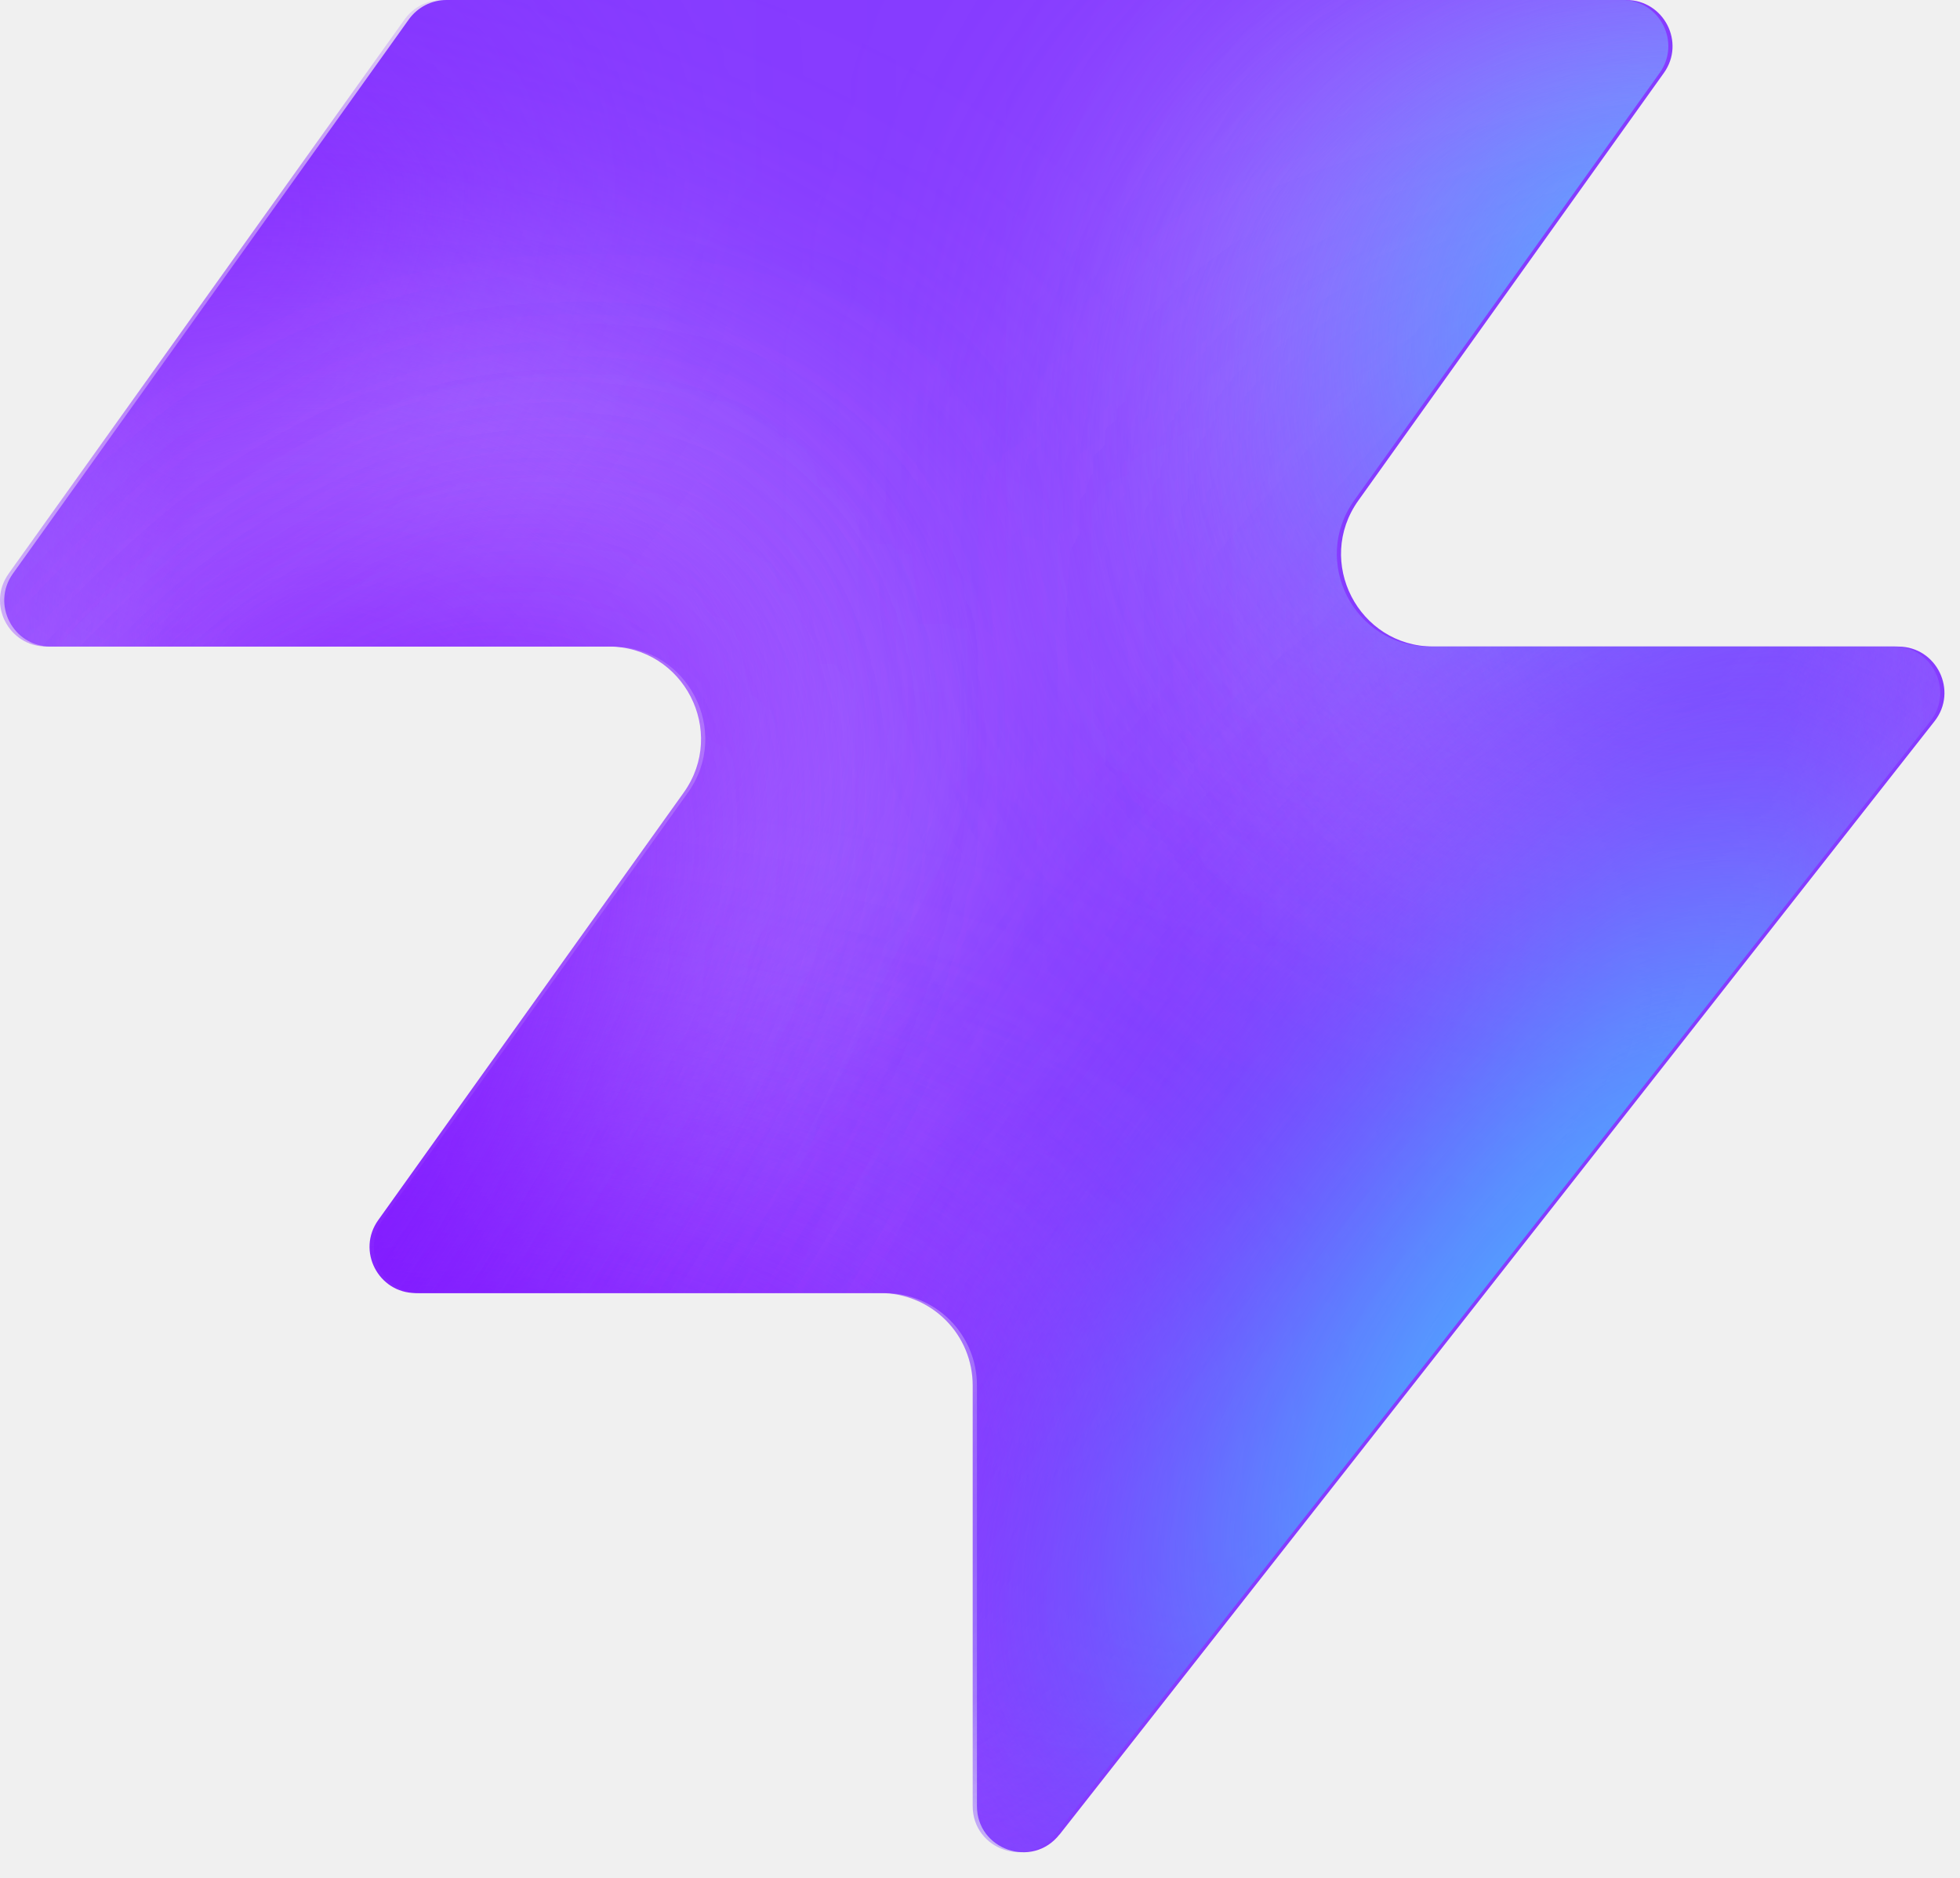
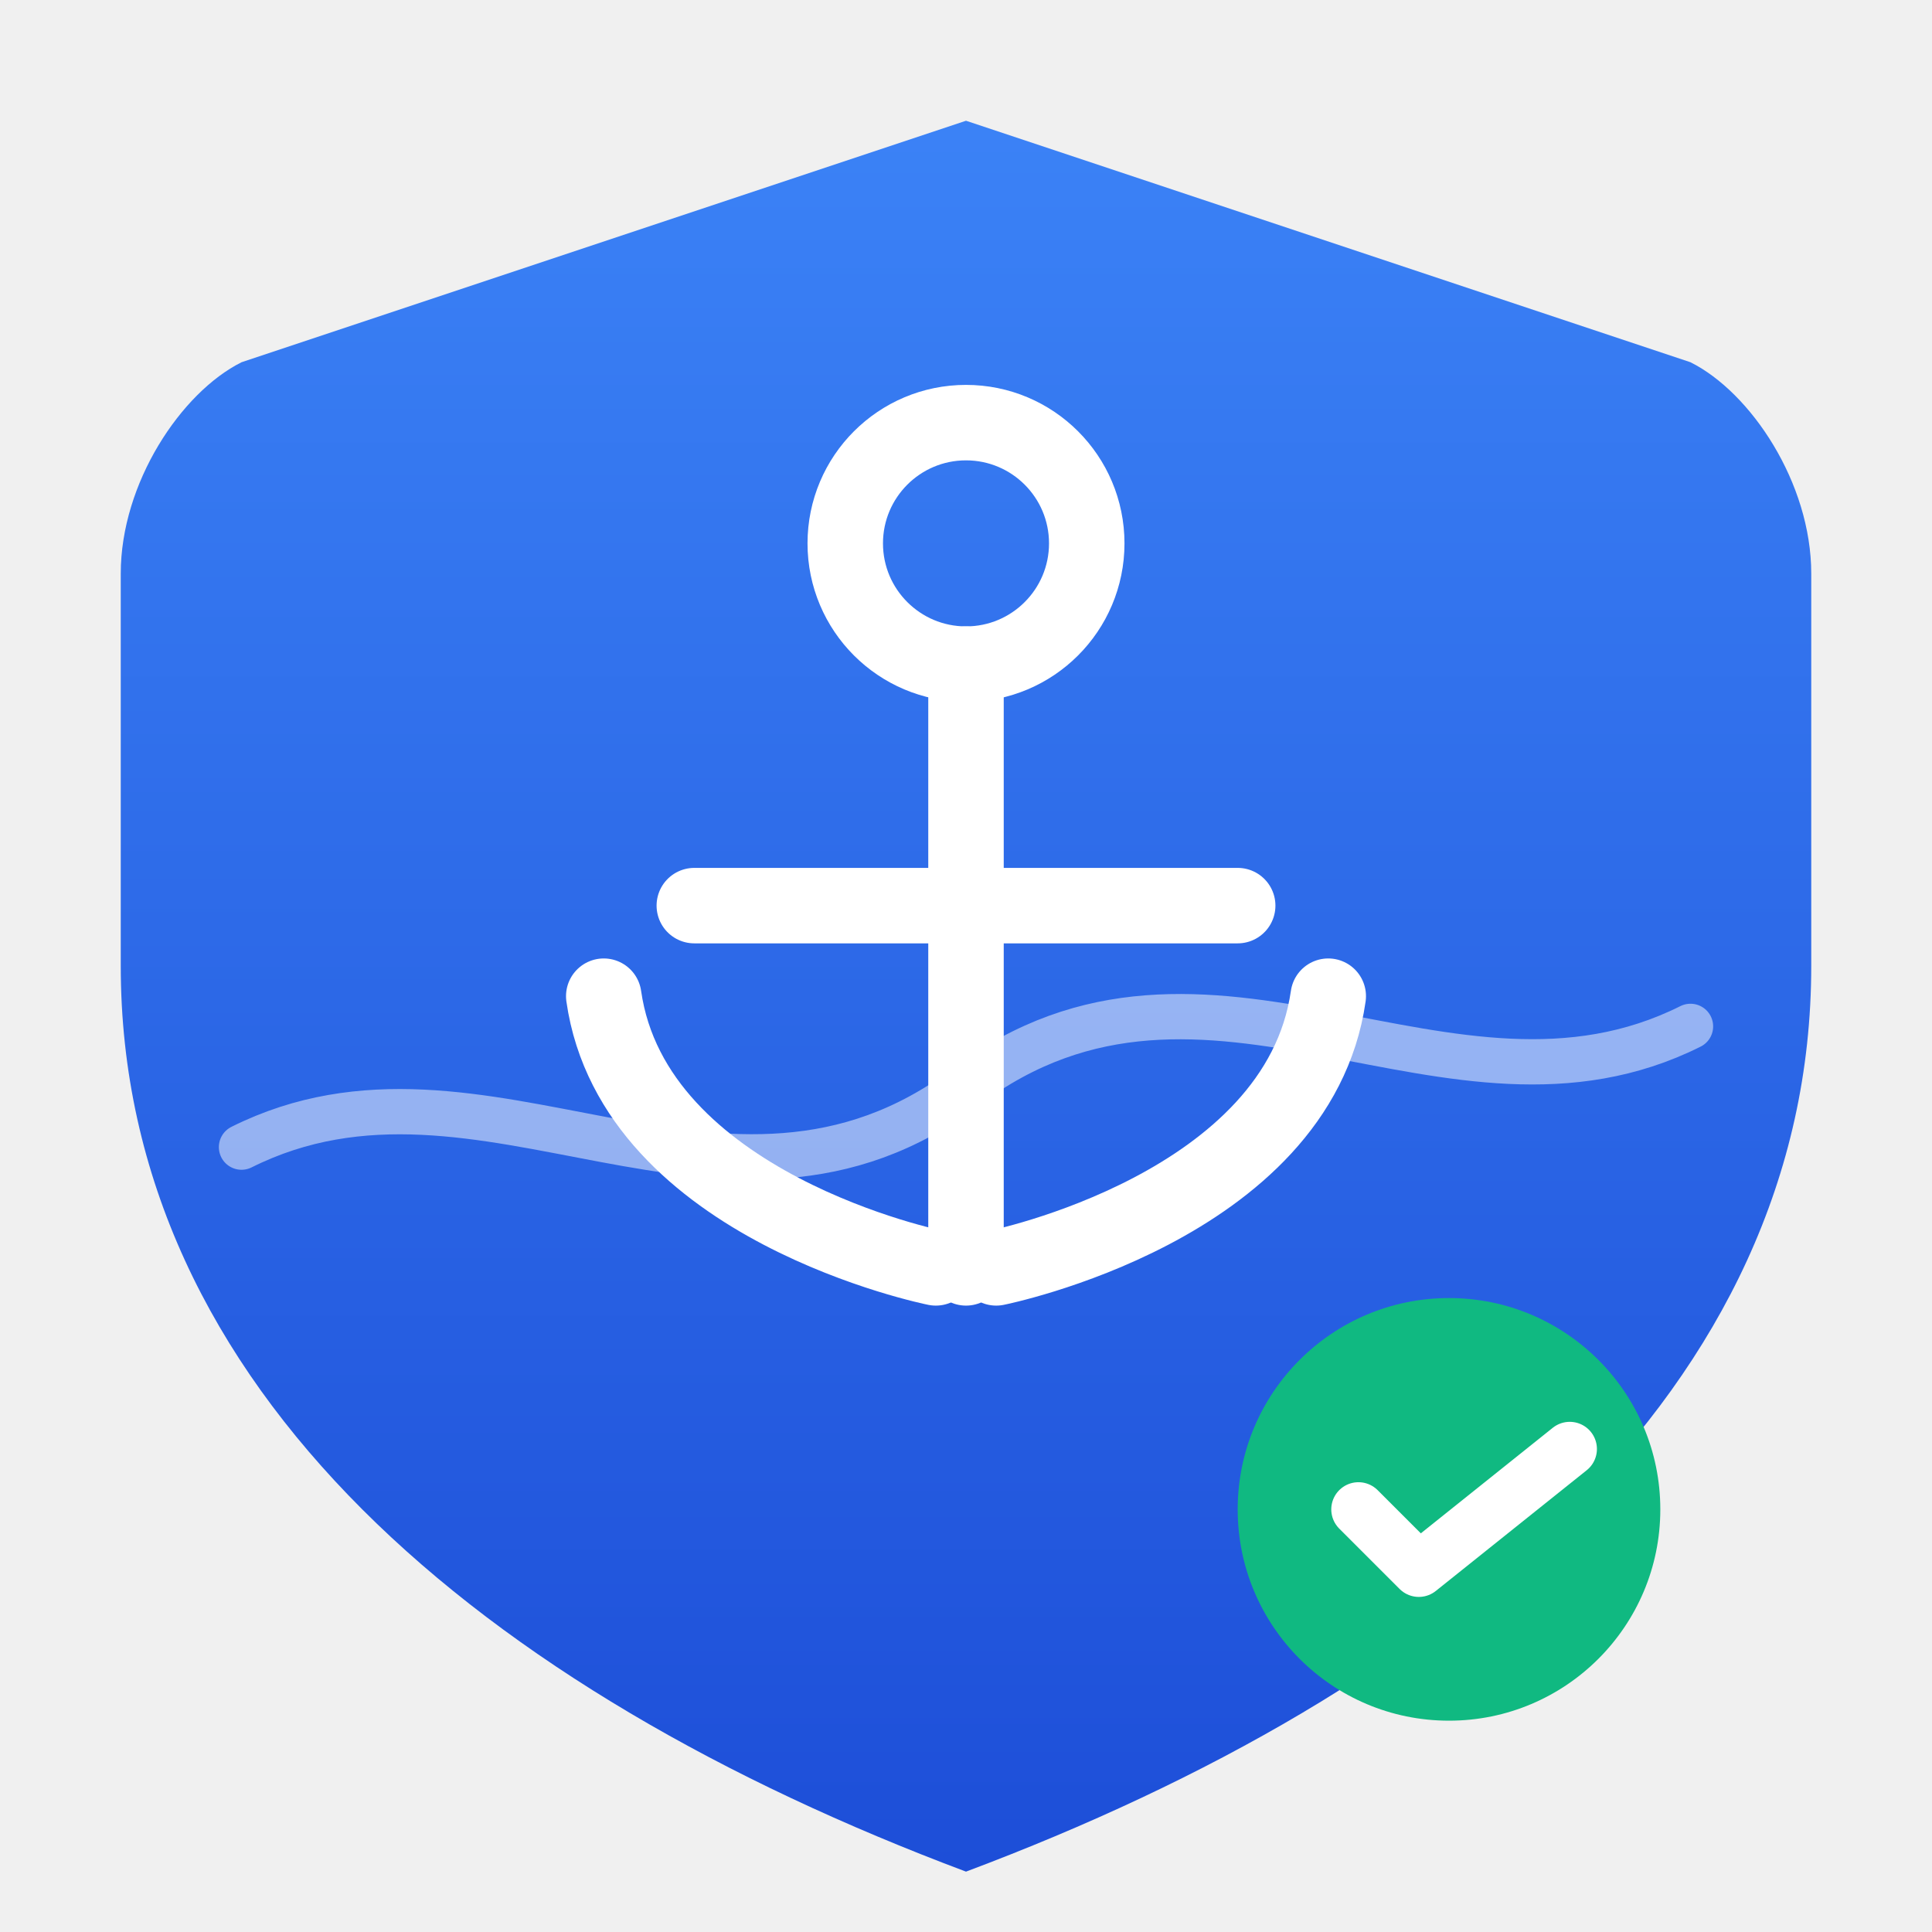
- <svg xmlns="http://www.w3.org/2000/svg" width="48" height="46" fill="none" viewBox="0 0 48 46">
-   <path fill="#863bff" d="M25.946 44.938c-.664.845-2.021.375-2.021-.698V33.937a2.26 2.26 0 0 0-2.262-2.262H10.287c-.92 0-1.456-1.04-.92-1.788l7.48-10.471c1.07-1.497 0-3.578-1.842-3.578H1.237c-.92 0-1.456-1.04-.92-1.788L10.013.474c.214-.297.556-.474.92-.474h28.894c.92 0 1.456 1.04.92 1.788l-7.48 10.471c-1.07 1.498 0 3.579 1.842 3.579h11.377c.943 0 1.473 1.088.89 1.83L25.947 44.94z" style="fill:#863bff;fill:color(display-p3 .525 .23 1);fill-opacity:1" />
-   <mask id="a" width="48" height="46" x="0" y="0" maskUnits="userSpaceOnUse" style="mask-type:alpha">
-     <path fill="#000" d="M25.842 44.938c-.664.844-2.021.375-2.021-.698V33.937a2.26 2.26 0 0 0-2.262-2.262H10.183c-.92 0-1.456-1.04-.92-1.788l7.48-10.471c1.07-1.498 0-3.579-1.842-3.579H1.133c-.92 0-1.456-1.04-.92-1.787L9.91.473c.214-.297.556-.474.92-.474h28.894c.92 0 1.456 1.04.92 1.788l-7.48 10.471c-1.07 1.498 0 3.578 1.842 3.578h11.377c.943 0 1.473 1.088.89 1.832L25.843 44.94z" style="fill:#000;fill-opacity:1" />
-   </mask>
-   <g mask="url(#a)">
-     <g filter="url(#b)">
-       <ellipse cx="5.508" cy="14.704" fill="#ede6ff" rx="5.508" ry="14.704" style="fill:#ede6ff;fill:color(display-p3 .927 .903 1);fill-opacity:1" transform="matrix(.00324 1 1 -.00324 -4.47 31.516)" />
-     </g>
-     <g filter="url(#c)">
-       <ellipse cx="10.399" cy="29.851" fill="#ede6ff" rx="10.399" ry="29.851" style="fill:#ede6ff;fill:color(display-p3 .927 .903 1);fill-opacity:1" transform="matrix(.00324 1 1 -.00324 -39.328 7.883)" />
-     </g>
-     <g filter="url(#d)">
-       <ellipse cx="5.508" cy="30.487" fill="#7e14ff" rx="5.508" ry="30.487" style="fill:#7e14ff;fill:color(display-p3 .492 .077 1);fill-opacity:1" transform="rotate(89.814 -25.913 -14.639)scale(1 -1)" />
-     </g>
-     <g filter="url(#e)">
-       <ellipse cx="5.508" cy="30.599" fill="#7e14ff" rx="5.508" ry="30.599" style="fill:#7e14ff;fill:color(display-p3 .492 .077 1);fill-opacity:1" transform="rotate(89.814 -32.644 -3.334)scale(1 -1)" />
-     </g>
-     <g filter="url(#f)">
-       <ellipse cx="5.508" cy="30.599" fill="#7e14ff" rx="5.508" ry="30.599" style="fill:#7e14ff;fill:color(display-p3 .492 .077 1);fill-opacity:1" transform="matrix(.00324 1 1 -.00324 -34.34 30.47)" />
-     </g>
-     <g filter="url(#g)">
-       <ellipse cx="14.072" cy="22.078" fill="#ede6ff" rx="14.072" ry="22.078" style="fill:#ede6ff;fill:color(display-p3 .927 .903 1);fill-opacity:1" transform="rotate(93.35 24.506 48.493)scale(-1 1)" />
-     </g>
-     <g filter="url(#h)">
-       <ellipse cx="3.47" cy="21.501" fill="#7e14ff" rx="3.47" ry="21.501" style="fill:#7e14ff;fill:color(display-p3 .492 .077 1);fill-opacity:1" transform="rotate(89.009 28.708 47.59)scale(-1 1)" />
-     </g>
-     <g filter="url(#i)">
-       <ellipse cx="3.47" cy="21.501" fill="#7e14ff" rx="3.47" ry="21.501" style="fill:#7e14ff;fill:color(display-p3 .492 .077 1);fill-opacity:1" transform="rotate(89.009 28.708 47.59)scale(-1 1)" />
-     </g>
-     <g filter="url(#j)">
-       <ellipse cx=".387" cy="8.972" fill="#7e14ff" rx="4.407" ry="29.108" style="fill:#7e14ff;fill:color(display-p3 .492 .077 1);fill-opacity:1" transform="rotate(39.51 .387 8.972)" />
-     </g>
-     <g filter="url(#k)">
-       <ellipse cx="47.523" cy="-6.092" fill="#7e14ff" rx="4.407" ry="29.108" style="fill:#7e14ff;fill:color(display-p3 .492 .077 1);fill-opacity:1" transform="rotate(37.892 47.523 -6.092)" />
-     </g>
-     <g filter="url(#l)">
-       <ellipse cx="41.412" cy="6.333" fill="#47bfff" rx="5.971" ry="9.665" style="fill:#47bfff;fill:color(display-p3 .28 .748 1);fill-opacity:1" transform="rotate(37.892 41.412 6.333)" />
-     </g>
-     <g filter="url(#m)">
-       <ellipse cx="-1.879" cy="38.332" fill="#7e14ff" rx="4.407" ry="29.108" style="fill:#7e14ff;fill:color(display-p3 .492 .077 1);fill-opacity:1" transform="rotate(37.892 -1.88 38.332)" />
-     </g>
-     <g filter="url(#n)">
-       <ellipse cx="-1.879" cy="38.332" fill="#7e14ff" rx="4.407" ry="29.108" style="fill:#7e14ff;fill:color(display-p3 .492 .077 1);fill-opacity:1" transform="rotate(37.892 -1.88 38.332)" />
-     </g>
-     <g filter="url(#o)">
-       <ellipse cx="35.651" cy="29.907" fill="#7e14ff" rx="4.407" ry="29.108" style="fill:#7e14ff;fill:color(display-p3 .492 .077 1);fill-opacity:1" transform="rotate(37.892 35.651 29.907)" />
-     </g>
-     <g filter="url(#p)">
-       <ellipse cx="38.418" cy="32.4" fill="#47bfff" rx="5.971" ry="15.297" style="fill:#47bfff;fill:color(display-p3 .28 .748 1);fill-opacity:1" transform="rotate(37.892 38.418 32.4)" />
-     </g>
+ <svg xmlns="http://www.w3.org/2000/svg" viewBox="0 0 64 64" width="64" height="64">
+   <defs>
+     <linearGradient id="sg" x1="0" y1="0" x2="0" y2="1">
+       <stop offset="0%" stop-color="#3B82F6" />
+       <stop offset="100%" stop-color="#1D4ED8" />
+     </linearGradient>
+   </defs>
+   <path d="     M32 4     C32 4 8 12 8 12     C6 13 4 16 4 19     L4 32     C4 46 16 56 32 62     C48 56 60 46 60 32     L60 19     C60 16 58 13 56 12     C56 12 32 4 32 4Z   " fill="url(#sg)" />
+   <g transform="translate(32, 28)" stroke="white" fill="none" stroke-width="2.5" stroke-linecap="round">
+     <circle cx="0" cy="-10" r="4" />
+     <line x1="0" y1="-6" x2="0" y2="14" />
+     <line x1="-9" y1="2" x2="9" y2="2" />
+     <path d="M-1 14 C-1 14, -11 12, -12 5" />
+     <path d="M1 14 C1 14, 11 12, 12 5" />
  </g>
-   <defs>
-     <filter id="b" width="60.045" height="41.654" x="-19.77" y="16.149" color-interpolation-filters="sRGB" filterUnits="userSpaceOnUse">
-       <feFlood flood-opacity="0" result="BackgroundImageFix" />
-       <feBlend in="SourceGraphic" in2="BackgroundImageFix" result="shape" />
-       <feGaussianBlur result="effect1_foregroundBlur_2002_17158" stdDeviation="7.659" />
-     </filter>
-     <filter id="c" width="90.34" height="51.437" x="-54.613" y="-7.533" color-interpolation-filters="sRGB" filterUnits="userSpaceOnUse">
-       <feFlood flood-opacity="0" result="BackgroundImageFix" />
-       <feBlend in="SourceGraphic" in2="BackgroundImageFix" result="shape" />
-       <feGaussianBlur result="effect1_foregroundBlur_2002_17158" stdDeviation="7.659" />
-     </filter>
-     <filter id="d" width="79.355" height="29.4" x="-49.64" y="2.03" color-interpolation-filters="sRGB" filterUnits="userSpaceOnUse">
-       <feFlood flood-opacity="0" result="BackgroundImageFix" />
-       <feBlend in="SourceGraphic" in2="BackgroundImageFix" result="shape" />
-       <feGaussianBlur result="effect1_foregroundBlur_2002_17158" stdDeviation="4.596" />
-     </filter>
-     <filter id="e" width="79.579" height="29.4" x="-45.045" y="20.029" color-interpolation-filters="sRGB" filterUnits="userSpaceOnUse">
-       <feFlood flood-opacity="0" result="BackgroundImageFix" />
-       <feBlend in="SourceGraphic" in2="BackgroundImageFix" result="shape" />
-       <feGaussianBlur result="effect1_foregroundBlur_2002_17158" stdDeviation="4.596" />
-     </filter>
-     <filter id="f" width="79.579" height="29.4" x="-43.513" y="21.178" color-interpolation-filters="sRGB" filterUnits="userSpaceOnUse">
-       <feFlood flood-opacity="0" result="BackgroundImageFix" />
-       <feBlend in="SourceGraphic" in2="BackgroundImageFix" result="shape" />
-       <feGaussianBlur result="effect1_foregroundBlur_2002_17158" stdDeviation="4.596" />
-     </filter>
-     <filter id="g" width="74.749" height="58.852" x="15.756" y="-17.901" color-interpolation-filters="sRGB" filterUnits="userSpaceOnUse">
-       <feFlood flood-opacity="0" result="BackgroundImageFix" />
-       <feBlend in="SourceGraphic" in2="BackgroundImageFix" result="shape" />
-       <feGaussianBlur result="effect1_foregroundBlur_2002_17158" stdDeviation="7.659" />
-     </filter>
-     <filter id="h" width="61.377" height="25.362" x="23.548" y="2.284" color-interpolation-filters="sRGB" filterUnits="userSpaceOnUse">
-       <feFlood flood-opacity="0" result="BackgroundImageFix" />
-       <feBlend in="SourceGraphic" in2="BackgroundImageFix" result="shape" />
-       <feGaussianBlur result="effect1_foregroundBlur_2002_17158" stdDeviation="4.596" />
-     </filter>
-     <filter id="i" width="61.377" height="25.362" x="23.548" y="2.284" color-interpolation-filters="sRGB" filterUnits="userSpaceOnUse">
-       <feFlood flood-opacity="0" result="BackgroundImageFix" />
-       <feBlend in="SourceGraphic" in2="BackgroundImageFix" result="shape" />
-       <feGaussianBlur result="effect1_foregroundBlur_2002_17158" stdDeviation="4.596" />
-     </filter>
-     <filter id="j" width="56.045" height="63.649" x="-27.636" y="-22.853" color-interpolation-filters="sRGB" filterUnits="userSpaceOnUse">
-       <feFlood flood-opacity="0" result="BackgroundImageFix" />
-       <feBlend in="SourceGraphic" in2="BackgroundImageFix" result="shape" />
-       <feGaussianBlur result="effect1_foregroundBlur_2002_17158" stdDeviation="4.596" />
-     </filter>
-     <filter id="k" width="54.814" height="64.646" x="20.116" y="-38.415" color-interpolation-filters="sRGB" filterUnits="userSpaceOnUse">
-       <feFlood flood-opacity="0" result="BackgroundImageFix" />
-       <feBlend in="SourceGraphic" in2="BackgroundImageFix" result="shape" />
-       <feGaussianBlur result="effect1_foregroundBlur_2002_17158" stdDeviation="4.596" />
-     </filter>
-     <filter id="l" width="33.541" height="35.313" x="24.641" y="-11.323" color-interpolation-filters="sRGB" filterUnits="userSpaceOnUse">
-       <feFlood flood-opacity="0" result="BackgroundImageFix" />
-       <feBlend in="SourceGraphic" in2="BackgroundImageFix" result="shape" />
-       <feGaussianBlur result="effect1_foregroundBlur_2002_17158" stdDeviation="4.596" />
-     </filter>
-     <filter id="m" width="54.814" height="64.646" x="-29.286" y="6.009" color-interpolation-filters="sRGB" filterUnits="userSpaceOnUse">
-       <feFlood flood-opacity="0" result="BackgroundImageFix" />
-       <feBlend in="SourceGraphic" in2="BackgroundImageFix" result="shape" />
-       <feGaussianBlur result="effect1_foregroundBlur_2002_17158" stdDeviation="4.596" />
-     </filter>
-     <filter id="n" width="54.814" height="64.646" x="-29.286" y="6.009" color-interpolation-filters="sRGB" filterUnits="userSpaceOnUse">
-       <feFlood flood-opacity="0" result="BackgroundImageFix" />
-       <feBlend in="SourceGraphic" in2="BackgroundImageFix" result="shape" />
-       <feGaussianBlur result="effect1_foregroundBlur_2002_17158" stdDeviation="4.596" />
-     </filter>
-     <filter id="o" width="54.814" height="64.646" x="8.244" y="-2.416" color-interpolation-filters="sRGB" filterUnits="userSpaceOnUse">
-       <feFlood flood-opacity="0" result="BackgroundImageFix" />
-       <feBlend in="SourceGraphic" in2="BackgroundImageFix" result="shape" />
-       <feGaussianBlur result="effect1_foregroundBlur_2002_17158" stdDeviation="4.596" />
-     </filter>
-     <filter id="p" width="39.409" height="43.623" x="18.713" y="10.588" color-interpolation-filters="sRGB" filterUnits="userSpaceOnUse">
-       <feFlood flood-opacity="0" result="BackgroundImageFix" />
-       <feBlend in="SourceGraphic" in2="BackgroundImageFix" result="shape" />
-       <feGaussianBlur result="effect1_foregroundBlur_2002_17158" stdDeviation="4.596" />
-     </filter>
-   </defs>
+   <path d="M8 38 C16 34, 24 42, 32 36 C40 30, 48 38, 56 34" fill="none" stroke="rgba(255,255,255,0.5)" stroke-width="1.5" stroke-linecap="round" />
+   <g transform="translate(48, 50)">
+     <circle cx="0" cy="0" r="7" fill="#10B981" />
+     <path d="M-3 0 L-1 2 L4 -2" fill="none" stroke="white" stroke-width="1.8" stroke-linecap="round" stroke-linejoin="round" />
+   </g>
</svg>
